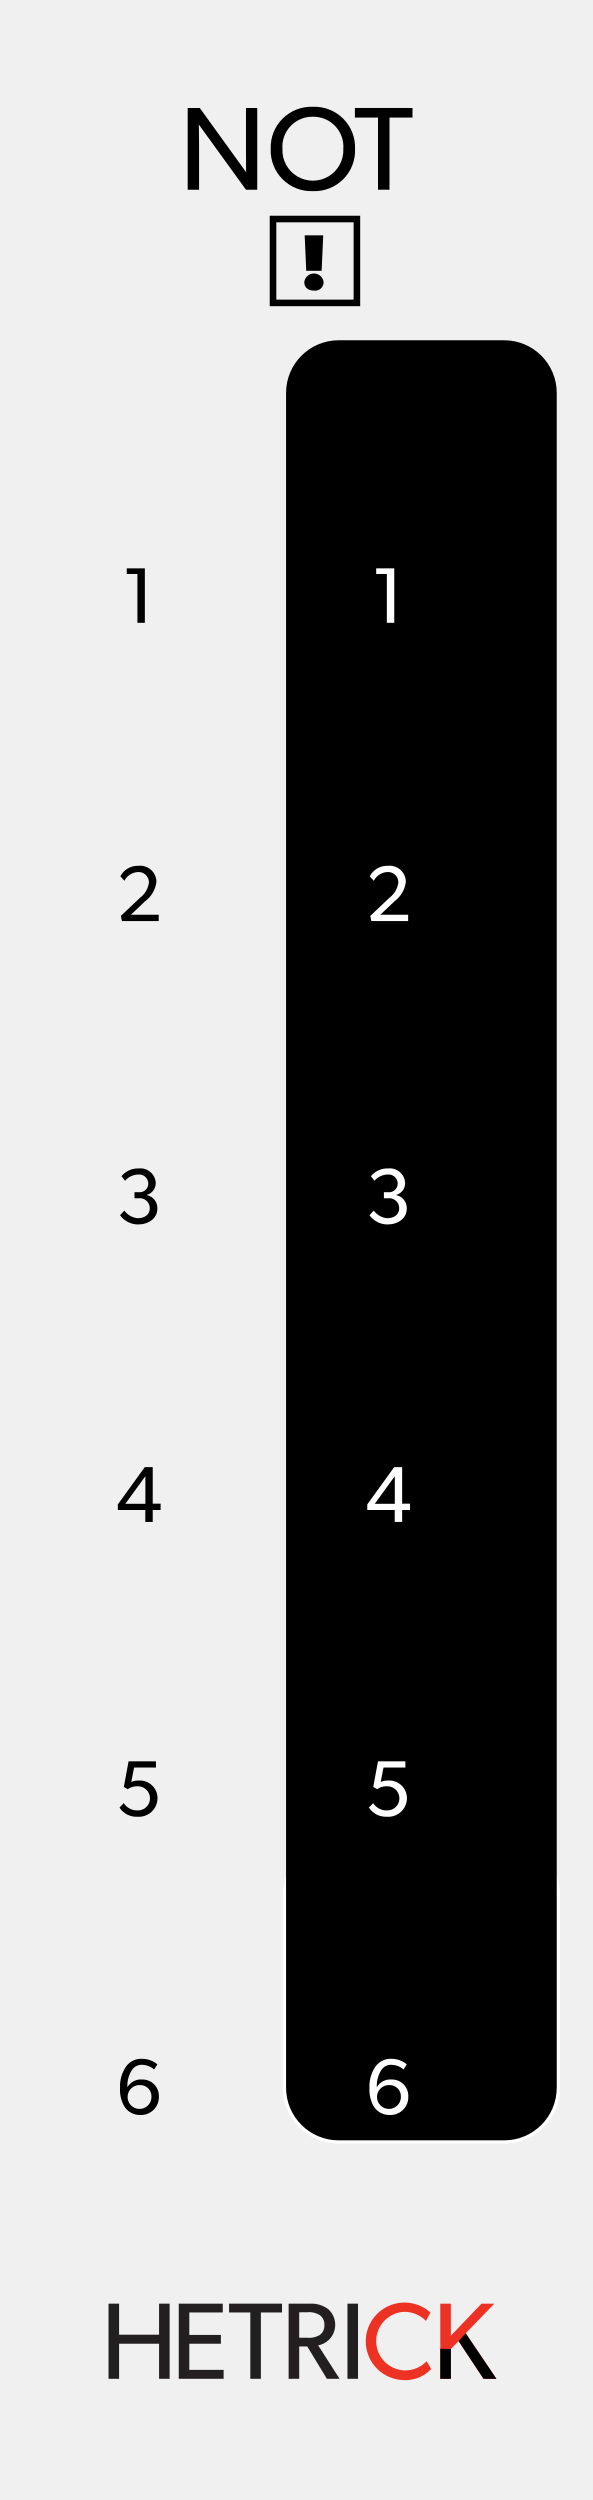
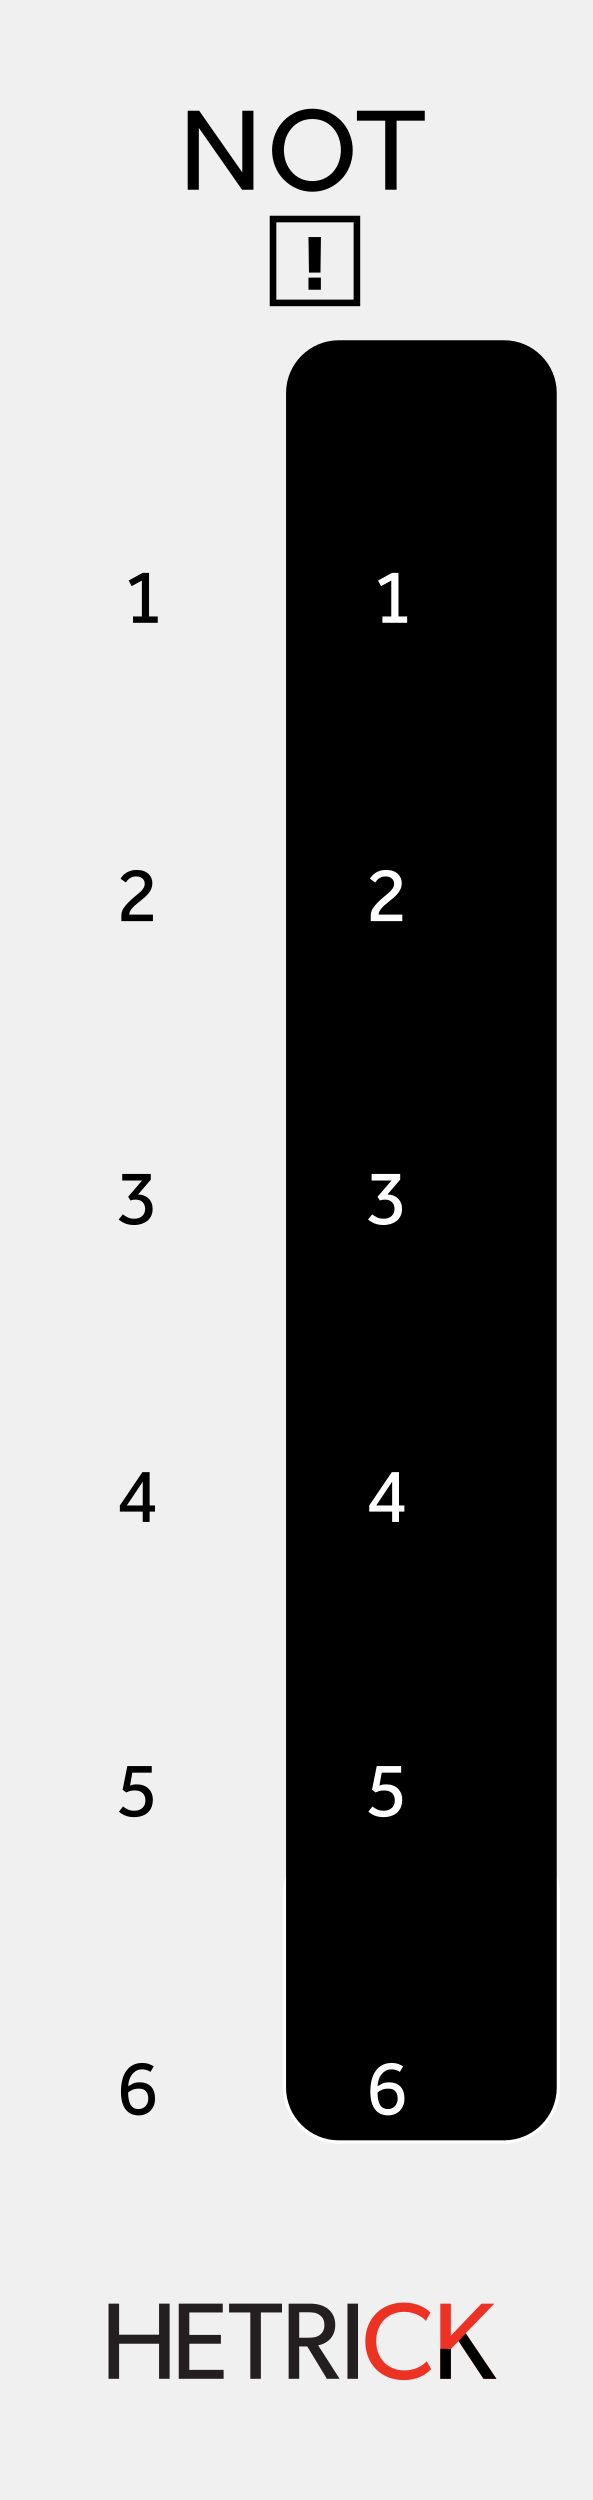
- <svg xmlns="http://www.w3.org/2000/svg" id="svg8" width="90" height="380" viewBox="0 0 90 380">
-   <g id="layer1">
-     <path id="rect817" d="M0,0H90V380H0Z" transform="translate(0 0.00002)" style="fill: #f0f0f0" />
+ <svg xmlns="http://www.w3.org/2000/svg" width="100%" height="100%" viewBox="0 0 90 380" version="1.1" xml:space="preserve" style="fill-rule:evenodd;clip-rule:evenodd;stroke-miterlimit:10;">
+   <g id="svg8">
+     <rect x="0" y="0" width="90" height="380" style="fill:rgb(240,240,240);" />
+     <g transform="matrix(1,0,0,1,25.7842,350.154)">
+       <path d="M0,11.424L-1.606,11.424L-1.606,6.093L-7.682,6.093L-7.682,11.424L-9.288,11.424L-9.288,0L-7.682,0L-7.682,4.719L-1.606,4.719L-1.606,0L0,0L0,11.424Z" style="fill:rgb(35,31,32);fill-rule:nonzero;" />
+     </g>
+     <g transform="matrix(1,0,0,1,33.9917,350.154)">
+       <path d="M0,11.424L-6.821,11.424L-6.821,0L-0.132,0L-0.132,1.342L-5.215,1.342L-5.215,4.752L-0.414,4.752L-0.414,6.093L-5.215,6.093L-5.215,10.067L0,10.067L0,11.424Z" style="fill:rgb(35,31,32);fill-rule:nonzero;" />
+     </g>
+     <g transform="matrix(1,0,0,1,42.8652,360.236)">
+       <path d="M0,-8.74L-3.212,-8.74L-3.212,1.342L-4.818,1.342L-4.818,-8.74L-8.046,-8.74L-8.046,-10.082L0,-10.082L0,-8.74Z" style="fill:rgb(35,31,32);fill-rule:nonzero;" />
+     </g>
+     <g transform="matrix(1,0,0,1,48.5752,359.855)">
+       <path d="M0,-7.978C-0.513,-8.359 -1.126,-8.392 -1.92,-8.392L-3.096,-8.392L-3.096,-4.518L-1.92,-4.518C-1.126,-4.518 -0.513,-4.551 0,-4.915C0.514,-5.296 0.729,-5.76 0.729,-6.456C0.729,-7.134 0.514,-7.614 0,-7.978M3.047,1.723L1.109,1.723L-1.871,-3.194L-3.096,-3.194L-3.096,1.723L-4.702,1.723L-4.702,-9.701L-1.474,-9.701C-0.331,-9.701 0.596,-9.435 1.275,-8.906C1.954,-8.359 2.384,-7.532 2.384,-6.489C2.384,-4.485 0.993,-3.591 -0.215,-3.359L3.047,1.723Z" style="fill:rgb(35,31,32);fill-rule:nonzero;" />
+     </g>
+     <g transform="matrix(-1,0,0,1,107.233,331.732)">
+       <rect x="52.814" y="18.422" width="1.605" height="11.424" style="fill:rgb(35,31,32);" />
+     </g>
+     <g transform="matrix(1,0,0,1,65.542,351.678)">
+       <path d="M0,8.41C-0.712,9.205 -2.003,10.099 -4.172,10.099C-7.5,10.099 -10.017,7.764 -10.017,4.205C-10.017,0.645 -7.45,-1.689 -4.172,-1.689C-2.036,-1.689 -0.745,-0.795 -0.116,-0.182L-0.795,1.109C-1.241,0.547 -2.517,-0.281 -4.105,-0.281C-6.572,-0.281 -8.36,1.49 -8.36,4.172C-8.36,6.854 -6.556,8.626 -4.105,8.626C-2.6,8.626 -1.44,8.047 -0.695,7.235L0,8.41Z" style="fill:rgb(237,50,36);fill-rule:nonzero;" />
+     </g>
+     <g transform="matrix(1,0,0,1,75.4521,350.154)">
+       <path d="M0,11.424L-1.953,11.424L-5.745,5.695L-6.92,6.888L-6.92,11.424L-8.526,11.424L-8.526,0L-6.92,0L-6.92,4.868L-2.268,0L-0.314,0L-4.669,4.504L0,11.424Z" style="fill:rgb(237,50,36);fill-rule:nonzero;" />
+     </g>
+     <g transform="matrix(1,0,0,1,75.4521,354.658)">
+       <path d="M0,6.92L-1.953,6.92L-5.745,1.191L-6.92,2.384L-6.92,6.92L-8.526,6.92L-8.526,2.361L-6.92,2.384L-5.745,1.191L-4.669,0L-4.052,0.913L-3.555,1.65L0,6.92Z" style="fill-rule:nonzero;" />
+     </g>
+     <g transform="matrix(1,0,0,1,76.623,325.333)">
+       <path d="M0,-45.333L-25.142,-45.333C-29.541,-45.333 -33.141,-41.733 -33.141,-37.333L-33.141,-8C-33.141,-3.6 -29.541,0 -25.142,0L0,0C4.4,0 8,-3.6 8,-8L8,-37.333C8,-41.733 4.4,-45.333 0,-45.333Z" style="fill-rule:nonzero;stroke:white;stroke-width:1px;" />
+     </g>
+     <g transform="matrix(1,0,0,1,76.623,325.333)">
+       <path d="M0,-273.614L-25.142,-273.614C-29.541,-273.614 -33.141,-270.014 -33.141,-265.614L-33.141,-8C-33.141,-3.599 -29.541,0 -25.142,0L0,0C4.4,0 8,-3.599 8,-8L8,-265.614C8,-270.014 4.4,-273.614 0,-273.614" style="fill-rule:nonzero;" />
+     </g>
+     <g transform="matrix(18,0,0,18,27.1621,28.8369)">
+       <path d="M0.076,-0.667L0.173,-0.667L0.537,-0.146L0.537,-0.667L0.631,-0.667L0.631,-0L0.535,-0L0.17,-0.522L0.17,-0L0.076,-0L0.076,-0.667Z" style="fill-rule:nonzero;" />
+     </g>
+     <g transform="matrix(18,0,0,18,40.4731,28.8369)">
+       <path d="M0.389,0.017C0.341,0.017 0.296,0.008 0.255,-0.011C0.214,-0.029 0.178,-0.054 0.147,-0.086C0.116,-0.117 0.092,-0.154 0.075,-0.197C0.058,-0.24 0.049,-0.285 0.049,-0.334C0.049,-0.383 0.058,-0.428 0.075,-0.47C0.092,-0.513 0.116,-0.55 0.147,-0.582C0.177,-0.613 0.213,-0.638 0.255,-0.657C0.296,-0.675 0.341,-0.684 0.389,-0.684C0.437,-0.684 0.482,-0.675 0.524,-0.657C0.565,-0.638 0.601,-0.613 0.632,-0.582C0.663,-0.55 0.687,-0.513 0.704,-0.47C0.721,-0.428 0.73,-0.383 0.73,-0.334C0.73,-0.285 0.721,-0.24 0.704,-0.197C0.687,-0.154 0.663,-0.117 0.632,-0.086C0.601,-0.054 0.565,-0.029 0.524,-0.011C0.482,0.008 0.437,0.017 0.389,0.017ZM0.389,-0.073C0.426,-0.073 0.459,-0.08 0.489,-0.094C0.518,-0.108 0.544,-0.127 0.565,-0.151C0.586,-0.175 0.602,-0.203 0.613,-0.234C0.624,-0.266 0.63,-0.3 0.63,-0.335C0.63,-0.371 0.624,-0.405 0.613,-0.437C0.602,-0.468 0.586,-0.496 0.565,-0.52C0.544,-0.544 0.518,-0.563 0.489,-0.577C0.459,-0.59 0.426,-0.597 0.389,-0.597C0.352,-0.597 0.319,-0.59 0.29,-0.577C0.261,-0.563 0.235,-0.544 0.215,-0.52C0.194,-0.496 0.177,-0.468 0.166,-0.437C0.155,-0.405 0.149,-0.371 0.149,-0.335C0.149,-0.3 0.155,-0.266 0.166,-0.234C0.177,-0.203 0.194,-0.175 0.215,-0.151C0.235,-0.127 0.261,-0.108 0.29,-0.094C0.319,-0.08 0.352,-0.073 0.389,-0.073Z" style="fill-rule:nonzero;" />
+     </g>
+     <g transform="matrix(18,0,0,18,53.8201,28.8369)">
+       <path d="M0.263,-0.583L0.024,-0.583L0.024,-0.667L0.597,-0.667L0.597,-0.583L0.359,-0.583L0.359,-0L0.263,-0L0.263,-0.583Z" style="fill-rule:nonzero;" />
+     </g>
+     <g transform="matrix(12,0,0,12,55.5366,186)">
+       <path d="M0.087,-0.118C0.104,-0.105 0.123,-0.092 0.146,-0.081C0.169,-0.069 0.197,-0.063 0.232,-0.063C0.274,-0.063 0.307,-0.074 0.332,-0.097C0.357,-0.12 0.369,-0.15 0.369,-0.188C0.369,-0.222 0.359,-0.25 0.338,-0.272C0.317,-0.294 0.286,-0.305 0.245,-0.305C0.233,-0.305 0.222,-0.304 0.212,-0.302C0.202,-0.3 0.192,-0.297 0.183,-0.294L0.154,-0.341L0.331,-0.547L0.079,-0.547L0.079,-0.63L0.441,-0.63L0.441,-0.558L0.279,-0.369C0.307,-0.369 0.332,-0.365 0.355,-0.356C0.378,-0.347 0.397,-0.335 0.413,-0.319C0.43,-0.303 0.442,-0.284 0.451,-0.262C0.46,-0.239 0.464,-0.214 0.464,-0.187C0.464,-0.154 0.458,-0.124 0.446,-0.099C0.434,-0.074 0.418,-0.053 0.397,-0.035C0.376,-0.019 0.351,-0.006 0.323,0.003C0.294,0.012 0.264,0.017 0.231,0.017C0.207,0.017 0.185,0.015 0.165,0.011C0.145,0.007 0.127,0.002 0.111,-0.005C0.095,-0.012 0.081,-0.019 0.068,-0.028C0.055,-0.036 0.044,-0.044 0.034,-0.053L0.087,-0.118Z" style="fill:white;fill-rule:nonzero;" />
+     </g>
+     <g transform="matrix(12,0,0,12,55.5366,321.336)">
+       <path d="M0.437,-0.534C0.435,-0.535 0.431,-0.538 0.426,-0.541C0.42,-0.544 0.412,-0.548 0.403,-0.552C0.394,-0.555 0.383,-0.559 0.371,-0.562C0.358,-0.565 0.345,-0.566 0.33,-0.566C0.302,-0.566 0.277,-0.56 0.256,-0.548C0.235,-0.536 0.217,-0.52 0.202,-0.5C0.187,-0.48 0.176,-0.457 0.168,-0.432C0.16,-0.406 0.156,-0.379 0.155,-0.352C0.17,-0.362 0.189,-0.373 0.212,-0.385C0.235,-0.396 0.265,-0.402 0.301,-0.402C0.362,-0.402 0.409,-0.384 0.444,-0.348C0.478,-0.312 0.495,-0.261 0.495,-0.195C0.495,-0.164 0.49,-0.135 0.48,-0.109C0.469,-0.083 0.455,-0.061 0.437,-0.042C0.418,-0.023 0.396,-0.009 0.371,0.001C0.346,0.012 0.318,0.017 0.288,0.017C0.217,0.017 0.162,-0.008 0.123,-0.058C0.083,-0.108 0.063,-0.184 0.063,-0.285C0.063,-0.341 0.069,-0.391 0.081,-0.436C0.092,-0.481 0.11,-0.519 0.133,-0.55C0.156,-0.581 0.184,-0.605 0.217,-0.622C0.25,-0.639 0.289,-0.647 0.333,-0.647C0.367,-0.647 0.397,-0.642 0.422,-0.632C0.447,-0.622 0.465,-0.613 0.478,-0.605L0.437,-0.534ZM0.154,-0.273C0.154,-0.207 0.164,-0.156 0.185,-0.118C0.206,-0.082 0.24,-0.063 0.287,-0.063C0.303,-0.063 0.318,-0.066 0.333,-0.072C0.348,-0.078 0.361,-0.087 0.372,-0.098C0.383,-0.109 0.392,-0.123 0.399,-0.14C0.406,-0.157 0.409,-0.176 0.409,-0.197C0.409,-0.233 0.4,-0.263 0.382,-0.286C0.363,-0.31 0.333,-0.322 0.292,-0.322C0.26,-0.322 0.233,-0.317 0.211,-0.308C0.188,-0.298 0.169,-0.286 0.154,-0.273Z" style="fill:white;fill-rule:nonzero;" />
+     </g>
+     <g transform="matrix(12,0,0,12,55.5366,276)">
+       <path d="M0.089,-0.118C0.108,-0.103 0.128,-0.09 0.151,-0.08C0.173,-0.069 0.201,-0.064 0.234,-0.064C0.257,-0.064 0.278,-0.068 0.295,-0.075C0.312,-0.082 0.327,-0.091 0.339,-0.103C0.35,-0.115 0.359,-0.129 0.365,-0.145C0.37,-0.161 0.373,-0.178 0.373,-0.197C0.373,-0.21 0.371,-0.223 0.367,-0.238C0.363,-0.253 0.356,-0.266 0.346,-0.279C0.336,-0.291 0.322,-0.301 0.305,-0.309C0.288,-0.317 0.266,-0.321 0.239,-0.321C0.212,-0.321 0.19,-0.318 0.174,-0.313C0.158,-0.308 0.143,-0.302 0.13,-0.295L0.084,-0.33L0.144,-0.63L0.453,-0.63L0.453,-0.546L0.207,-0.546L0.178,-0.381C0.185,-0.385 0.195,-0.389 0.21,-0.393C0.225,-0.396 0.242,-0.398 0.263,-0.398C0.293,-0.398 0.321,-0.394 0.345,-0.385C0.371,-0.376 0.392,-0.364 0.41,-0.346C0.428,-0.33 0.442,-0.309 0.452,-0.284C0.462,-0.26 0.467,-0.232 0.467,-0.2C0.467,-0.171 0.462,-0.143 0.453,-0.117C0.444,-0.091 0.429,-0.068 0.41,-0.048C0.391,-0.028 0.366,-0.012 0.336,-0.001C0.306,0.011 0.27,0.017 0.229,0.017C0.185,0.017 0.148,0.01 0.117,-0.003C0.086,-0.016 0.059,-0.033 0.038,-0.052L0.089,-0.118Z" style="fill:white;fill-rule:nonzero;" />
+     </g>
+     <g transform="matrix(12,0,0,12,55.5366,231.335)">
+       <path d="M0.049,-0.208L0.335,-0.631L0.426,-0.631L0.426,-0.209L0.494,-0.209L0.494,-0.131L0.426,-0.131L0.426,-0L0.339,-0L0.339,-0.131L0.049,-0.131L0.049,-0.208ZM0.339,-0.209L0.339,-0.51L0.138,-0.209L0.339,-0.209Z" style="fill:white;fill-rule:nonzero;" />
+     </g>
+     <g>
+       <g transform="matrix(12,0,0,12,56.4366,94.6675)">
+         <path d="M0.141,-0.08L0.253,-0.08L0.253,-0.535L0.123,-0.465L0.086,-0.536L0.263,-0.633L0.344,-0.633L0.344,-0.08L0.454,-0.08L0.454,-0L0.141,-0L0.141,-0.08Z" style="fill:white;fill-rule:nonzero;" />
+       </g>
+       <g transform="matrix(12,0,0,12,55.5366,140.008)">
+         <path d="M0.068,-0.065C0.068,-0.1 0.076,-0.131 0.093,-0.158C0.11,-0.185 0.13,-0.21 0.153,-0.233C0.182,-0.262 0.209,-0.286 0.234,-0.307C0.26,-0.328 0.283,-0.347 0.302,-0.364C0.321,-0.381 0.337,-0.399 0.347,-0.416C0.359,-0.433 0.364,-0.452 0.364,-0.474C0.364,-0.484 0.362,-0.494 0.359,-0.505C0.355,-0.516 0.349,-0.526 0.34,-0.535C0.331,-0.544 0.32,-0.551 0.307,-0.557C0.294,-0.563 0.277,-0.566 0.257,-0.566C0.239,-0.566 0.223,-0.564 0.209,-0.559C0.195,-0.554 0.183,-0.547 0.172,-0.54C0.161,-0.533 0.152,-0.524 0.145,-0.515C0.138,-0.506 0.131,-0.497 0.125,-0.489L0.058,-0.537C0.065,-0.549 0.074,-0.562 0.086,-0.575C0.097,-0.588 0.111,-0.6 0.128,-0.611C0.144,-0.622 0.163,-0.63 0.186,-0.637C0.208,-0.645 0.234,-0.648 0.263,-0.648C0.297,-0.648 0.327,-0.643 0.352,-0.634C0.377,-0.625 0.397,-0.612 0.413,-0.597C0.429,-0.581 0.441,-0.563 0.449,-0.543C0.457,-0.523 0.461,-0.502 0.461,-0.48C0.461,-0.457 0.457,-0.435 0.449,-0.414C0.441,-0.394 0.43,-0.375 0.417,-0.358C0.404,-0.341 0.389,-0.324 0.372,-0.309C0.355,-0.293 0.337,-0.278 0.319,-0.264C0.298,-0.247 0.278,-0.231 0.26,-0.216C0.241,-0.201 0.225,-0.186 0.212,-0.171C0.198,-0.156 0.187,-0.142 0.18,-0.127C0.172,-0.112 0.168,-0.097 0.168,-0.082L0.468,-0.082L0.468,-0L0.068,-0L0.068,-0.065Z" style="fill:white;fill-rule:nonzero;" />
+       </g>
+     </g>
+     <g transform="matrix(12,0,0,12,17.6286,186)">
+       <path d="M0.087,-0.118C0.104,-0.105 0.123,-0.092 0.146,-0.081C0.169,-0.069 0.197,-0.063 0.232,-0.063C0.274,-0.063 0.307,-0.074 0.332,-0.097C0.357,-0.12 0.369,-0.15 0.369,-0.188C0.369,-0.222 0.359,-0.25 0.338,-0.272C0.317,-0.294 0.286,-0.305 0.245,-0.305C0.233,-0.305 0.222,-0.304 0.212,-0.302C0.202,-0.3 0.192,-0.297 0.183,-0.294L0.154,-0.341L0.331,-0.547L0.079,-0.547L0.079,-0.63L0.441,-0.63L0.441,-0.558L0.279,-0.369C0.307,-0.369 0.332,-0.365 0.355,-0.356C0.378,-0.347 0.397,-0.335 0.413,-0.319C0.43,-0.303 0.442,-0.284 0.451,-0.262C0.46,-0.239 0.464,-0.214 0.464,-0.187C0.464,-0.154 0.458,-0.124 0.446,-0.099C0.434,-0.074 0.418,-0.053 0.397,-0.035C0.376,-0.019 0.351,-0.006 0.323,0.003C0.294,0.012 0.264,0.017 0.231,0.017C0.207,0.017 0.185,0.015 0.165,0.011C0.145,0.007 0.127,0.002 0.111,-0.005C0.095,-0.012 0.081,-0.019 0.068,-0.028C0.055,-0.036 0.044,-0.044 0.034,-0.053L0.087,-0.118Z" style="fill-rule:nonzero;" />
+     </g>
+     <g transform="matrix(12,0,0,12,17.6286,321.336)">
+       <path d="M0.437,-0.534C0.435,-0.535 0.431,-0.538 0.426,-0.541C0.42,-0.544 0.412,-0.548 0.403,-0.552C0.394,-0.555 0.383,-0.559 0.371,-0.562C0.358,-0.565 0.345,-0.566 0.33,-0.566C0.302,-0.566 0.277,-0.56 0.256,-0.548C0.235,-0.536 0.217,-0.52 0.202,-0.5C0.187,-0.48 0.176,-0.457 0.168,-0.432C0.16,-0.406 0.156,-0.379 0.155,-0.352C0.17,-0.362 0.189,-0.373 0.212,-0.385C0.235,-0.396 0.265,-0.402 0.301,-0.402C0.362,-0.402 0.409,-0.384 0.444,-0.348C0.478,-0.312 0.495,-0.261 0.495,-0.195C0.495,-0.164 0.49,-0.135 0.48,-0.109C0.469,-0.083 0.455,-0.061 0.437,-0.042C0.418,-0.023 0.396,-0.009 0.371,0.001C0.346,0.012 0.318,0.017 0.288,0.017C0.217,0.017 0.162,-0.008 0.123,-0.058C0.083,-0.108 0.063,-0.184 0.063,-0.285C0.063,-0.341 0.069,-0.391 0.081,-0.436C0.092,-0.481 0.11,-0.519 0.133,-0.55C0.156,-0.581 0.184,-0.605 0.217,-0.622C0.25,-0.639 0.289,-0.647 0.333,-0.647C0.367,-0.647 0.397,-0.642 0.422,-0.632C0.447,-0.622 0.465,-0.613 0.478,-0.605L0.437,-0.534ZM0.154,-0.273C0.154,-0.207 0.164,-0.156 0.185,-0.118C0.206,-0.082 0.24,-0.063 0.287,-0.063C0.303,-0.063 0.318,-0.066 0.333,-0.072C0.348,-0.078 0.361,-0.087 0.372,-0.098C0.383,-0.109 0.392,-0.123 0.399,-0.14C0.406,-0.157 0.409,-0.176 0.409,-0.197C0.409,-0.233 0.4,-0.263 0.382,-0.286C0.363,-0.31 0.333,-0.322 0.292,-0.322C0.26,-0.322 0.233,-0.317 0.211,-0.308C0.188,-0.298 0.169,-0.286 0.154,-0.273Z" style="fill-rule:nonzero;" />
+     </g>
+     <g transform="matrix(12,0,0,12,17.6286,276)">
+       <path d="M0.089,-0.118C0.108,-0.103 0.128,-0.09 0.151,-0.08C0.173,-0.069 0.201,-0.064 0.234,-0.064C0.257,-0.064 0.278,-0.068 0.295,-0.075C0.312,-0.082 0.327,-0.091 0.339,-0.103C0.35,-0.115 0.359,-0.129 0.365,-0.145C0.37,-0.161 0.373,-0.178 0.373,-0.197C0.373,-0.21 0.371,-0.223 0.367,-0.238C0.363,-0.253 0.356,-0.266 0.346,-0.279C0.336,-0.291 0.322,-0.301 0.305,-0.309C0.288,-0.317 0.266,-0.321 0.239,-0.321C0.212,-0.321 0.19,-0.318 0.174,-0.313C0.158,-0.308 0.143,-0.302 0.13,-0.295L0.084,-0.33L0.144,-0.63L0.453,-0.63L0.453,-0.546L0.207,-0.546L0.178,-0.381C0.185,-0.385 0.195,-0.389 0.21,-0.393C0.225,-0.396 0.242,-0.398 0.263,-0.398C0.293,-0.398 0.321,-0.394 0.345,-0.385C0.371,-0.376 0.392,-0.364 0.41,-0.346C0.428,-0.33 0.442,-0.309 0.452,-0.284C0.462,-0.26 0.467,-0.232 0.467,-0.2C0.467,-0.171 0.462,-0.143 0.453,-0.117C0.444,-0.091 0.429,-0.068 0.41,-0.048C0.391,-0.028 0.366,-0.012 0.336,-0.001C0.306,0.011 0.27,0.017 0.229,0.017C0.185,0.017 0.148,0.01 0.117,-0.003C0.086,-0.016 0.059,-0.033 0.038,-0.052L0.089,-0.118Z" style="fill-rule:nonzero;" />
+     </g>
+     <g transform="matrix(12,0,0,12,17.6286,231.335)">
+       <path d="M0.049,-0.208L0.335,-0.631L0.426,-0.631L0.426,-0.209L0.494,-0.209L0.494,-0.131L0.426,-0.131L0.426,-0L0.339,-0L0.339,-0.131L0.049,-0.131L0.049,-0.208ZM0.339,-0.209L0.339,-0.51L0.138,-0.209L0.339,-0.209Z" style="fill-rule:nonzero;" />
+     </g>
+     <g>
+       <g transform="matrix(12,0,0,12,18.5286,94.6675)">
+         <path d="M0.141,-0.08L0.253,-0.08L0.253,-0.535L0.123,-0.465L0.086,-0.536L0.263,-0.633L0.344,-0.633L0.344,-0.08L0.454,-0.08L0.454,-0L0.141,-0L0.141,-0.08Z" style="fill-rule:nonzero;" />
+       </g>
+       <g transform="matrix(12,0,0,12,17.6286,140.008)">
+         <path d="M0.068,-0.065C0.068,-0.1 0.076,-0.131 0.093,-0.158C0.11,-0.185 0.13,-0.21 0.153,-0.233C0.182,-0.262 0.209,-0.286 0.234,-0.307C0.26,-0.328 0.283,-0.347 0.302,-0.364C0.321,-0.381 0.337,-0.399 0.347,-0.416C0.359,-0.433 0.364,-0.452 0.364,-0.474C0.364,-0.484 0.362,-0.494 0.359,-0.505C0.355,-0.516 0.349,-0.526 0.34,-0.535C0.331,-0.544 0.32,-0.551 0.307,-0.557C0.294,-0.563 0.277,-0.566 0.257,-0.566C0.239,-0.566 0.223,-0.564 0.209,-0.559C0.195,-0.554 0.183,-0.547 0.172,-0.54C0.161,-0.533 0.152,-0.524 0.145,-0.515C0.138,-0.506 0.131,-0.497 0.125,-0.489L0.058,-0.537C0.065,-0.549 0.074,-0.562 0.086,-0.575C0.097,-0.588 0.111,-0.6 0.128,-0.611C0.144,-0.622 0.163,-0.63 0.186,-0.637C0.208,-0.645 0.234,-0.648 0.263,-0.648C0.297,-0.648 0.327,-0.643 0.352,-0.634C0.377,-0.625 0.397,-0.612 0.413,-0.597C0.429,-0.581 0.441,-0.563 0.449,-0.543C0.457,-0.523 0.461,-0.502 0.461,-0.48C0.461,-0.457 0.457,-0.435 0.449,-0.414C0.441,-0.394 0.43,-0.375 0.417,-0.358C0.404,-0.341 0.389,-0.324 0.372,-0.309C0.355,-0.293 0.337,-0.278 0.319,-0.264C0.298,-0.247 0.278,-0.231 0.26,-0.216C0.241,-0.201 0.225,-0.186 0.212,-0.171C0.198,-0.156 0.187,-0.142 0.18,-0.127C0.172,-0.112 0.168,-0.097 0.168,-0.082L0.468,-0.082L0.468,-0L0.068,-0L0.068,-0.065Z" style="fill-rule:nonzero;" />
+       </g>
+     </g>
+     <g transform="matrix(-1,0,0,1,95.75,-300.666)">
+       <rect x="41.5" y="333.958" width="12.75" height="12.75" style="fill:none;stroke:black;stroke-width:1px;" />
+     </g>
+     <g transform="matrix(1,0,0,1,-3.627,0)">
+       <g transform="matrix(12,0,0,12,49.7115,44.0415)">
+         <path d="M0.067,-0.667L0.225,-0.667L0.219,-0.217L0.073,-0.217L0.067,-0.667ZM0.067,-0.154L0.224,-0.154L0.224,-0L0.067,-0L0.067,-0.154Z" style="fill-rule:nonzero;" />
+       </g>
+     </g>
  </g>
-   <g>
-     <path d="M25.784,361.578H24.178v-5.331H18.102v5.331H16.496V350.155h1.606v4.719h6.076v-4.719h1.606Z" transform="translate(0 0.00002)" style="fill: #231f20" />
-     <path d="M33.992,361.578H27.171V350.155h6.689v1.341H28.776v3.411h4.801v1.341h-4.801v3.973h5.215Z" transform="translate(0 0.00002)" style="fill: #231f20" />
-     <path d="M42.865,351.496H39.653v10.083h-1.606V351.496H34.819v-1.341h8.046Z" transform="translate(0 0.00002)" style="fill: #231f20" />
-     <path d="M51.622,361.578H49.685l-2.98-4.917H45.479v4.917h-1.606V350.155h3.228a4.373,4.373,0,0,1,2.748.795A3.185,3.185,0,0,1,48.36,356.496Zm-3.046-9.702a3.047,3.047,0,0,0-1.92-.414h-1.175v3.874h1.175a3.159,3.159,0,0,0,1.92-.397,1.727,1.727,0,0,0,.729-1.54A1.698,1.698,0,0,0,48.575,351.877Z" transform="translate(0 0.00002)" style="fill: #231f20" />
-     <path d="M54.419,361.578H52.813V350.155h1.606Z" transform="translate(0 0.00002)" style="fill: #231f20" />
-     <path d="M65.542,360.088A5.355,5.355,0,0,1,61.37,361.777a5.895,5.895,0,1,1,4.056-10.281l-.679,1.291a4.527,4.527,0,0,0-3.311-1.391,4.458,4.458,0,0,0,0,8.907,4.522,4.522,0,0,0,3.411-1.391Z" transform="translate(0 0.00002)" style="fill: #ed3224" />
-     <path d="M75.452,361.578H73.499L69.707,355.85l-1.175,1.192v4.536H66.926V350.155h1.606v4.868l4.652-4.868h1.954l-4.354,4.503Z" transform="translate(0 0.00002)" style="fill: #ed3224" />
-     <path d="M75.452,361.578H73.499L69.707,355.85l-1.175,1.192v4.536H66.926V357.019l1.606.023,1.175-1.192,1.076-1.192.616.914.497.737Z" transform="translate(0 0.00002)" />
-   </g>
-   <g>
-     <path d="M39.1,28.836H37.389l-7.166-9.903s.036,1.674.036,3.295v6.608H28.53V16.413h1.837l7.04,9.759s-.018-1.53-.018-3.169V16.413h1.71Z" transform="translate(0 0.00002)" />
-     <path d="M47.558,29.052a6.172,6.172,0,0,1-6.41-6.41,6.172,6.172,0,0,1,6.41-6.41,6.172,6.172,0,0,1,6.41,6.41A6.172,6.172,0,0,1,47.558,29.052Zm0-11.307a4.546,4.546,0,0,0-4.627,4.861,4.633,4.633,0,1,0,9.255,0A4.546,4.546,0,0,0,47.558,17.745Z" transform="translate(0 0.00002)" />
-     <path d="M62.697,17.871H59.204V28.836H57.457V17.871H53.946V16.413h8.751Z" transform="translate(0 0.00002)" />
-   </g>
-   <rect x="43.482" y="280" width="41.142" height="45.333" rx="8" ry="8" style="stroke: #fff;stroke-miterlimit: 10" />
-   <rect x="43.482" y="51.719" width="41.142" height="273.615" rx="8" ry="8" />
-   <g>
-     <path d="M58.847,186.12a3.409,3.409,0,0,1-2.687-1.403l.647-.708a2.879,2.879,0,0,0,2.015,1.163c1.08,0,1.859-.54,1.859-1.535a1.517,1.517,0,0,0-1.715-1.499h-.612v-.923h.612a1.321,1.321,0,0,0,1.487-1.343,1.392,1.392,0,0,0-1.56-1.343,2.739,2.739,0,0,0-1.979.947l-.54-.696a3.226,3.226,0,0,1,2.614-1.175,2.333,2.333,0,0,1,2.591,2.147,1.859,1.859,0,0,1-1.344,1.871v.036a2.004,2.004,0,0,1,1.596,2.027C61.833,185.196,60.525,186.12,58.847,186.12Z" transform="translate(0 0.00002)" style="fill: #fff" />
-     <path d="M59.242,321.478a2.783,2.783,0,0,1-2.507-1.428,5.125,5.125,0,0,1-.575-2.698,5.262,5.262,0,0,1,.972-3.322,2.84,2.84,0,0,1,2.374-1.092,3.657,3.657,0,0,1,2.327.84l-.492.779a2.804,2.804,0,0,0-1.822-.707,1.745,1.745,0,0,0-1.535.768,4.372,4.372,0,0,0-.708,2.639,2.368,2.368,0,0,1,2.243-1.176,2.49,2.49,0,0,1,2.542,2.543A2.716,2.716,0,0,1,59.242,321.478Zm-.023-4.546a1.814,1.814,0,1,0,1.715,1.812A1.698,1.698,0,0,0,59.219,316.932Z" transform="translate(0 0.00002)" style="fill: #fff" />
-     <path d="M58.799,276.144a3.06,3.06,0,0,1-2.723-1.392l.647-.671a2.409,2.409,0,0,0,2.062,1.104,1.837,1.837,0,1,0,0-3.67,2.36,2.36,0,0,0-1.463.443l-.588-.348.72-3.886h4.162v.936H58.295l-.432,2.194a2.901,2.901,0,0,1,1.175-.216,2.693,2.693,0,0,1,2.818,2.711A2.842,2.842,0,0,1,58.799,276.144Z" transform="translate(0 0.00002)" style="fill: #fff" />
-     <path d="M62.324,229.522H61.125V231.333H59.998v-1.811H55.824v-.852l4.09-5.661H61.125v5.553h1.199Zm-2.314-.947V224.377l-3.046,4.198Z" transform="translate(0 0.00002)" style="fill: #fff" />
-     <path d="M59.927,94.666h-1.127V87.243H57.181v-.852h2.746Z" transform="translate(0 0.00002)" style="fill: #fff" />
-     <path d="M62.037,140H56.448l-.168-.78,2.926-2.771a3.46,3.46,0,0,0,1.344-2.291,1.563,1.563,0,0,0-1.703-1.607,2.45,2.45,0,0,0-2.027,1.331l-.611-.684a2.949,2.949,0,0,1,2.711-1.595,2.476,2.476,0,0,1,2.771,2.435,4.322,4.322,0,0,1-1.752,2.975l-2.122,2.027h4.222Z" transform="translate(0 0.00002)" style="fill: #fff" />
-   </g>
-   <g>
-     <path d="M20.935,186.12a3.409,3.409,0,0,1-2.687-1.403l.648-.708a2.879,2.879,0,0,0,2.015,1.163c1.08,0,1.859-.54,1.859-1.535a1.517,1.517,0,0,0-1.715-1.499h-.612v-.923h.612a1.32,1.32,0,0,0,1.487-1.343,1.392,1.392,0,0,0-1.559-1.343,2.74,2.74,0,0,0-1.979.947l-.54-.696a3.227,3.227,0,0,1,2.615-1.175,2.333,2.333,0,0,1,2.591,2.147,1.859,1.859,0,0,1-1.344,1.871v.036a2.005,2.005,0,0,1,1.595,2.027C23.921,185.196,22.614,186.12,20.935,186.12Z" transform="translate(0 0.00002)" />
-     <path d="M21.331,321.478a2.781,2.781,0,0,1-2.507-1.428,5.119,5.119,0,0,1-.576-2.698,5.265,5.265,0,0,1,.972-3.322,2.84,2.84,0,0,1,2.375-1.092,3.655,3.655,0,0,1,2.327.84l-.492.779a2.806,2.806,0,0,0-1.823-.707,1.745,1.745,0,0,0-1.535.768,4.373,4.373,0,0,0-.708,2.639,2.367,2.367,0,0,1,2.243-1.176,2.49,2.49,0,0,1,2.542,2.543A2.717,2.717,0,0,1,21.331,321.478Zm-.024-4.546a1.814,1.814,0,1,0,1.715,1.812A1.698,1.698,0,0,0,21.307,316.932Z" transform="translate(0 0.00002)" />
-     <path d="M20.887,276.145a3.063,3.063,0,0,1-2.723-1.392l.648-.672a2.406,2.406,0,0,0,2.062,1.104,1.837,1.837,0,1,0,0-3.67,2.364,2.364,0,0,0-1.463.443l-.588-.348.72-3.886h4.162v.936H20.383l-.432,2.195a2.887,2.887,0,0,1,1.175-.216,2.693,2.693,0,0,1,2.818,2.71A2.842,2.842,0,0,1,20.887,276.145Z" transform="translate(0 0.00002)" />
-     <path d="M24.413,229.522H23.214V231.333H22.086v-1.811H17.913v-.852l4.089-5.661h1.211v5.553h1.199Zm-2.314-.947V224.377l-3.046,4.198Z" transform="translate(0 0.00002)" />
-     <path d="M22.016,94.667H20.888V87.243H19.269V86.392h2.747Z" transform="translate(0 0.00002)" />
-     <path d="M24.125,140H18.537l-.168-.78,2.926-2.771a3.46,3.46,0,0,0,1.343-2.291,1.563,1.563,0,0,0-1.703-1.607,2.45,2.45,0,0,0-2.027,1.331l-.611-.684a2.948,2.948,0,0,1,2.71-1.595,2.476,2.476,0,0,1,2.771,2.435,4.323,4.323,0,0,1-1.751,2.975l-2.123,2.027h4.222Z" transform="translate(0 0.00002)" />
-   </g>
-   <rect x="41.5" y="33.292" width="12.75" height="12.75" style="fill: none;stroke: #000;stroke-miterlimit: 10" />
-   <path d="M47.726,44.173c-.876,0-1.476-.456-1.476-1.295a1.479,1.479,0,0,1,2.938,0A1.284,1.284,0,0,1,47.726,44.173Zm1.403-8.407-.24,5.397H46.55l-.239-5.397Z" transform="translate(0 0.00002)" />
</svg>
